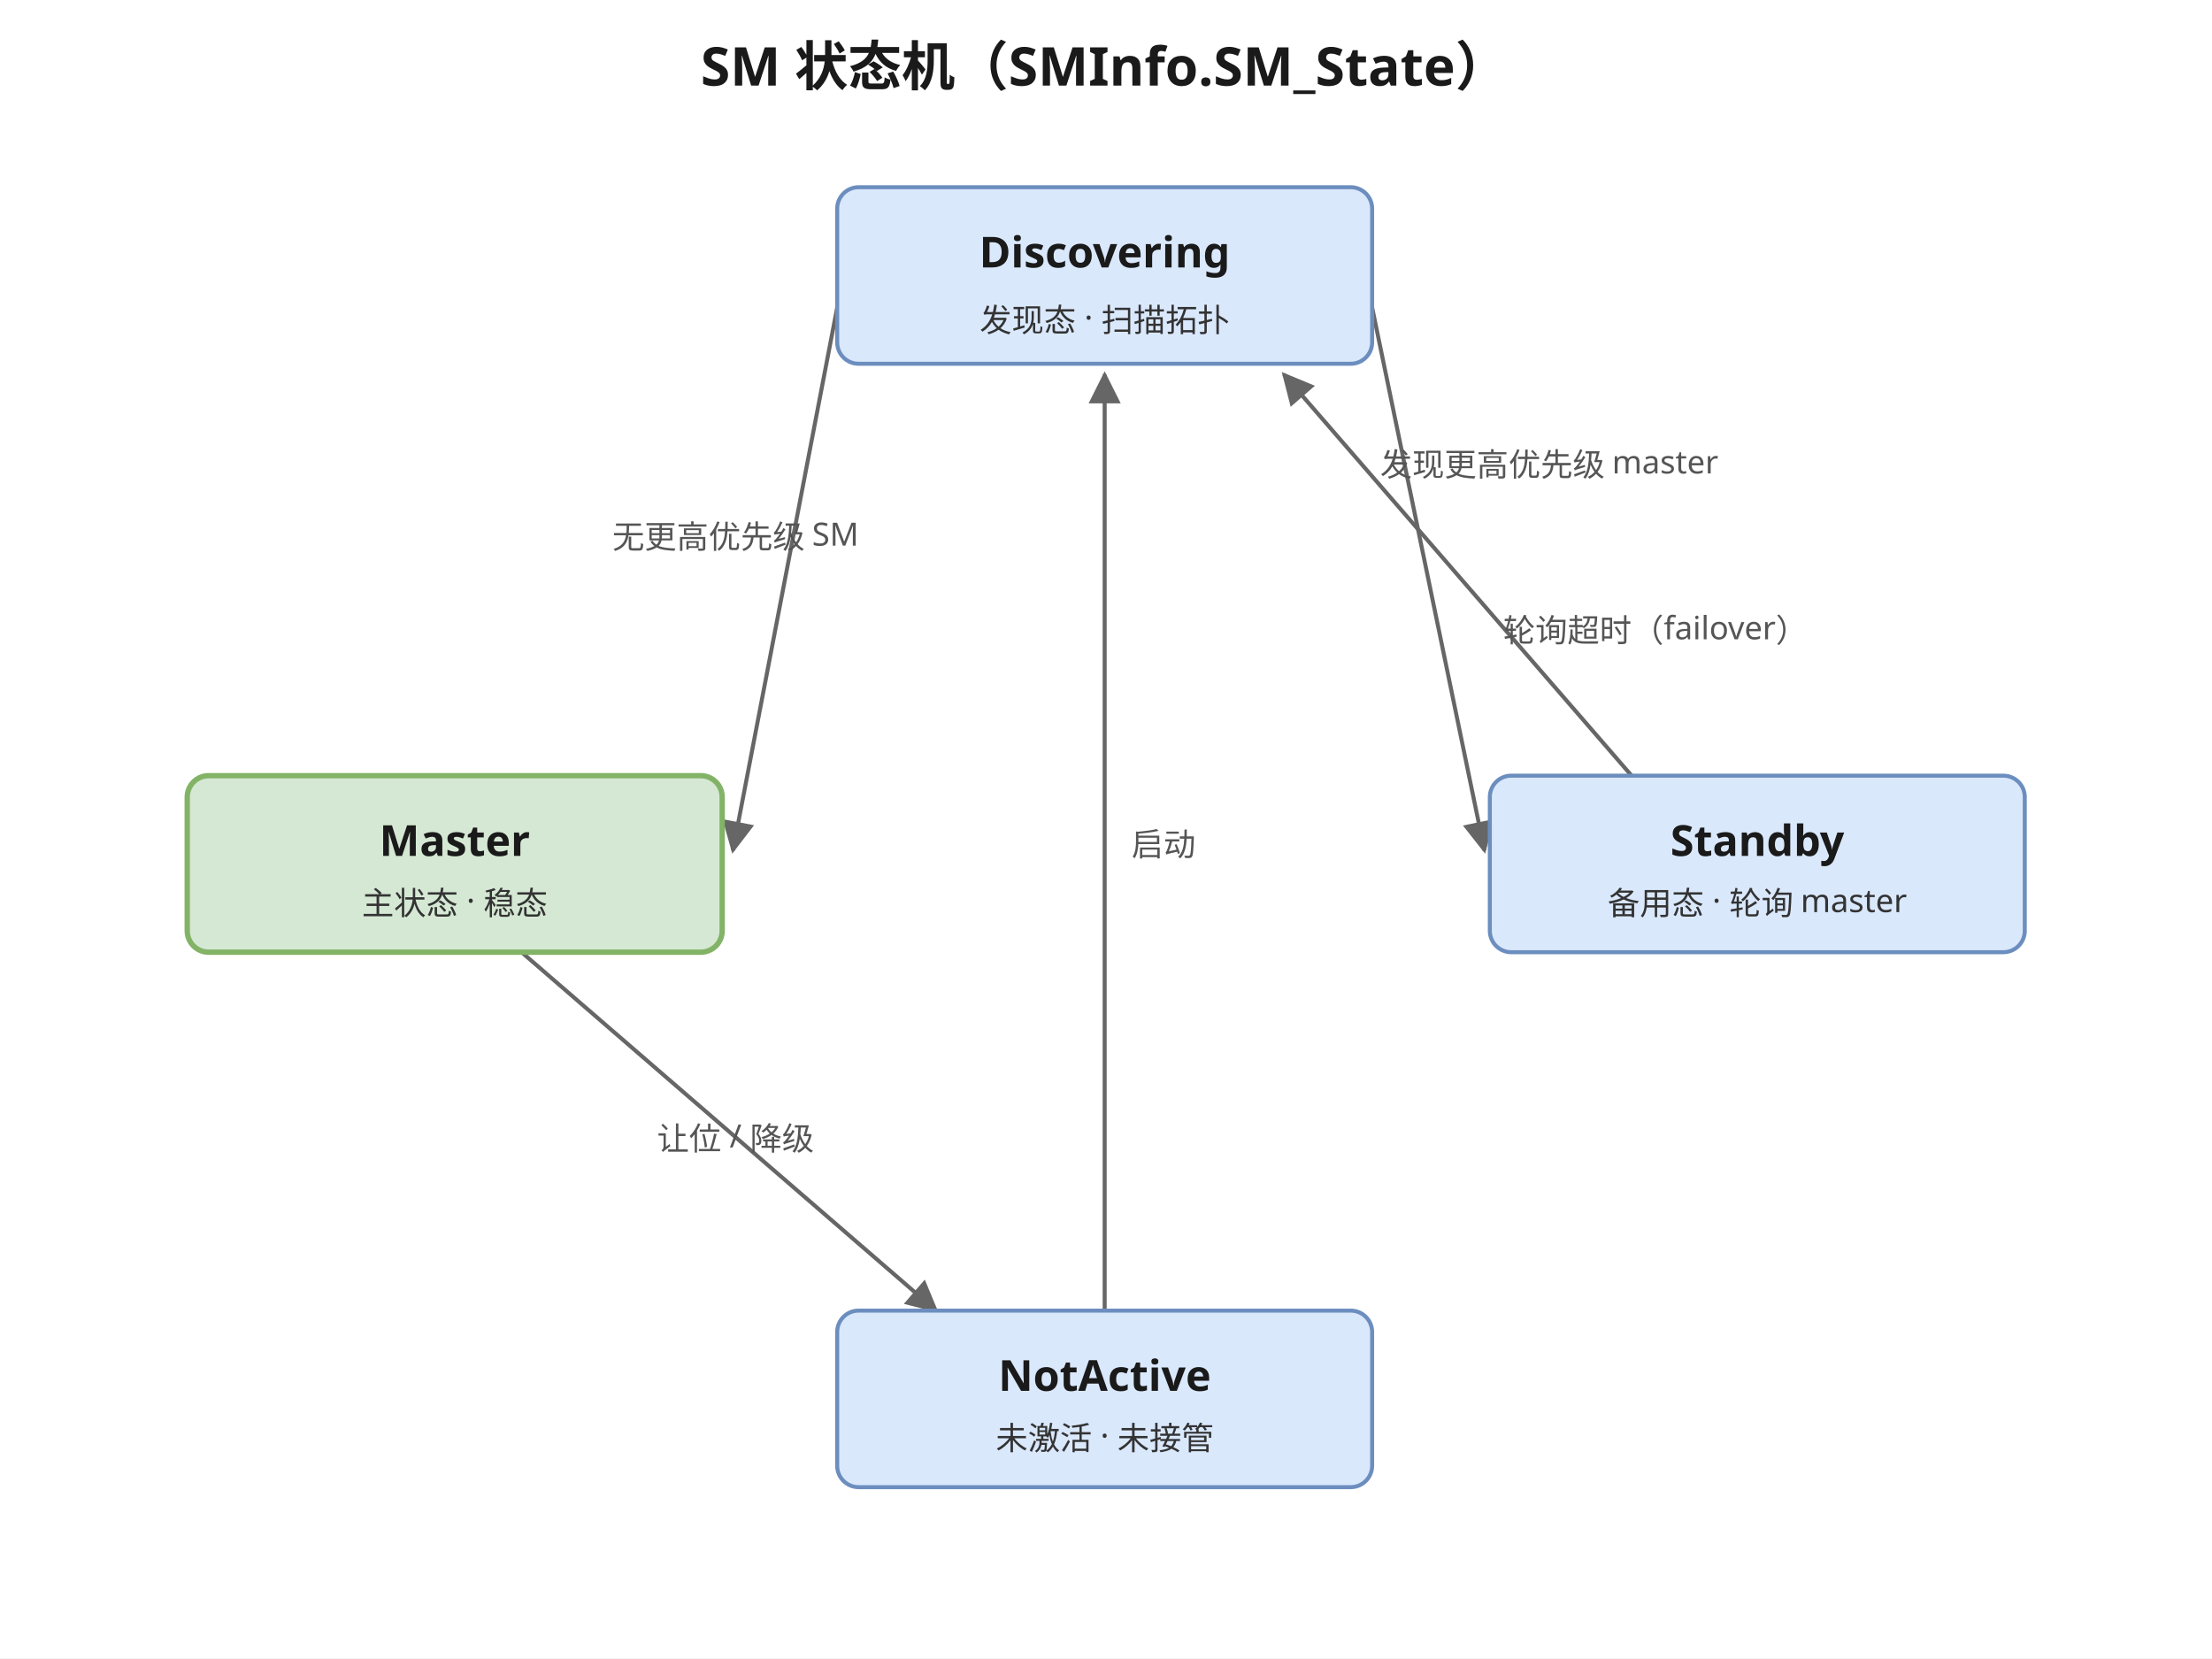
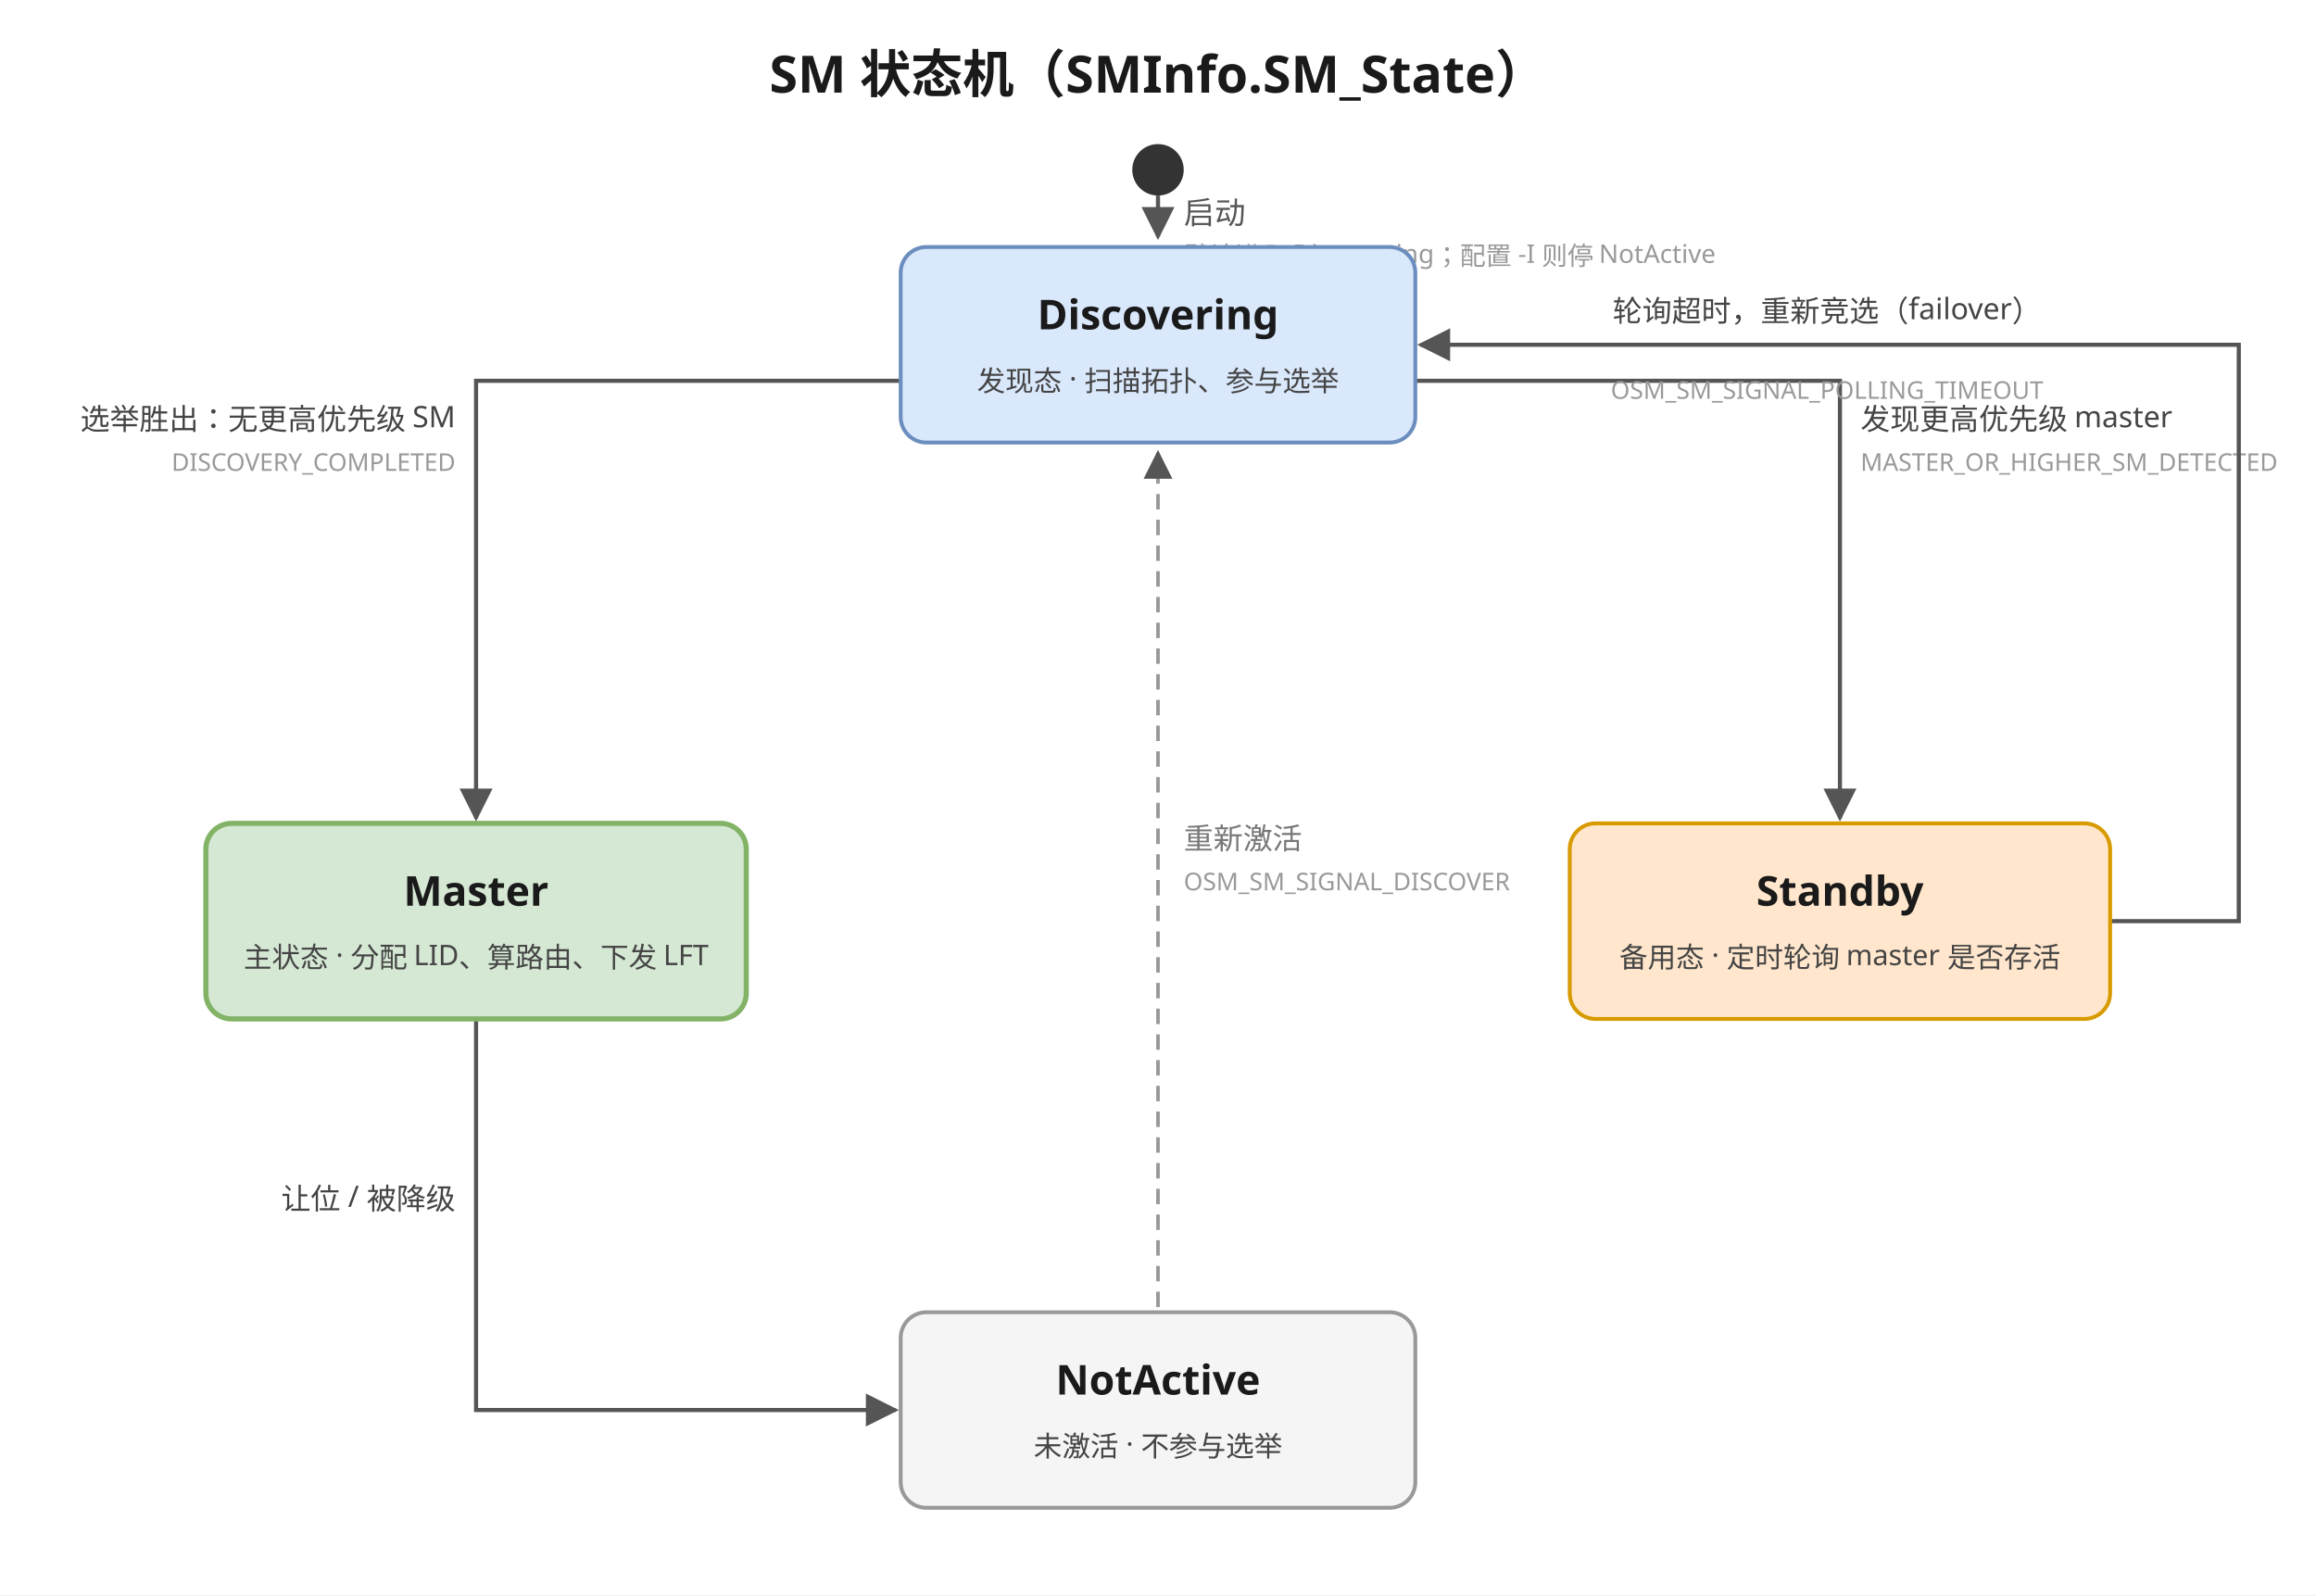
- <svg xmlns="http://www.w3.org/2000/svg" width="827" height="620" viewBox="0 0 827 620" font-family="PingFang SC, Microsoft YaHei, sans-serif">
-   <rect x="0" y="0" width="827" height="620" fill="#ffffff" />
+ <svg xmlns="http://www.w3.org/2000/svg" width="900" height="620" viewBox="0 0 900 620" font-family="PingFang SC, Microsoft YaHei, sans-serif">
+   <rect x="0" y="0" width="900" height="620" fill="#ffffff" />
  <defs>
    <marker id="arrow" viewBox="0 0 10 10" refX="9" refY="5" markerWidth="8" markerHeight="8" orient="auto">
-       <path d="M 0 0 L 10 5 L 0 10 Z" fill="#666666" />
+       <path d="M 0 0 L 10 5 L 0 10 Z" fill="#555555" />
    </marker>
  </defs>
-   <text x="413" y="32" text-anchor="middle" font-size="20" font-weight="bold" fill="#1a1a1a">SM 状态机（SMInfo.SM_State）</text>
-   <line x1="413" y1="490" x2="413" y2="140" stroke="#666666" stroke-width="1.5" marker-end="url(#arrow)" />
-   <text x="423" y="320" font-size="12" fill="#555555">启动</text>
-   <line x1="313" y1="115" x2="274" y2="318" stroke="#666666" stroke-width="1.5" marker-end="url(#arrow)" />
-   <text x="275" y="205" text-anchor="middle" font-size="12" fill="#555555">无更高优先级 SM</text>
-   <line x1="513" y1="115" x2="555" y2="318" stroke="#666666" stroke-width="1.5" marker-end="url(#arrow)" />
-   <text x="516" y="178" font-size="12" fill="#555555">发现更高优先级 master</text>
-   <line x1="610" y1="290" x2="480" y2="140" stroke="#666666" stroke-width="1.5" marker-end="url(#arrow)" />
-   <text x="562" y="240" font-size="12" fill="#555555">轮询超时（failover）</text>
-   <line x1="195" y1="356" x2="350" y2="490" stroke="#666666" stroke-width="1.5" marker-end="url(#arrow)" />
-   <text x="275" y="430" text-anchor="middle" font-size="12" fill="#555555">让位 / 降级</text>
-   <rect x="313" y="70" width="200" height="66" rx="8" ry="8" fill="#dae8fc" stroke="#6c8ebf" stroke-width="1.5" />
-   <text x="413" y="100" text-anchor="middle" font-size="16" font-weight="bold" fill="#1a1a1a">Discovering</text>
-   <text x="413" y="124" text-anchor="middle" font-size="12" fill="#333333">发现态 · 扫描拓扑</text>
-   <rect x="70" y="290" width="200" height="66" rx="8" ry="8" fill="#d5e8d4" stroke="#82b366" stroke-width="2" />
-   <text x="170" y="320" text-anchor="middle" font-size="16" font-weight="bold" fill="#1a1a1a">Master</text>
-   <text x="170" y="342" text-anchor="middle" font-size="12" fill="#333333">主状态 · 稳态</text>
-   <rect x="557" y="290" width="200" height="66" rx="8" ry="8" fill="#dae8fc" stroke="#6c8ebf" stroke-width="1.5" />
-   <text x="657" y="320" text-anchor="middle" font-size="16" font-weight="bold" fill="#1a1a1a">Standby</text>
-   <text x="657" y="342" text-anchor="middle" font-size="12" fill="#333333">备用态 · 轮询 master</text>
-   <rect x="313" y="490" width="200" height="66" rx="8" ry="8" fill="#dae8fc" stroke="#6c8ebf" stroke-width="1.5" />
-   <text x="413" y="520" text-anchor="middle" font-size="16" font-weight="bold" fill="#1a1a1a">NotActive</text>
-   <text x="413" y="542" text-anchor="middle" font-size="12" fill="#333333">未激活 · 未接管</text>
+   <text x="450" y="36" text-anchor="middle" font-size="20" font-weight="bold" fill="#1a1a1a">SM 状态机（SMInfo.SM_State）</text>
+   <circle cx="450" cy="66" r="10" fill="#333333" />
+   <line x1="450" y1="76" x2="450" y2="92" stroke="#555555" stroke-width="1.6" marker-end="url(#arrow)" />
+   <text x="460" y="87" font-size="12" fill="#555555">启动</text>
+   <text x="460" y="103" font-size="10" fill="#999999">默认进入 Discovering；配置 -I 则停 NotActive</text>
+   <polyline points="350,148 185,148 185,318" fill="none" stroke="#555555" stroke-width="1.6" marker-end="url(#arrow)" />
+   <text x="177" y="167" text-anchor="end" font-size="11.5" fill="#444444">选举胜出：无更高优先级 SM</text>
+   <text x="177" y="183" text-anchor="end" font-size="9.5" fill="#999999">DISCOVERY_COMPLETED</text>
+   <polyline points="550,148 715,148 715,318" fill="none" stroke="#555555" stroke-width="1.6" marker-end="url(#arrow)" />
+   <text x="723" y="167" font-size="11.5" fill="#444444">发现更高优先级 master</text>
+   <text x="723" y="183" font-size="9.5" fill="#999999">MASTER_OR_HIGHER_SM_DETECTED</text>
+   <polyline points="820,358 870,358 870,134 552,134" fill="none" stroke="#555555" stroke-width="1.6" marker-end="url(#arrow)" />
+   <text x="710" y="125" text-anchor="middle" font-size="11.5" fill="#444444">轮询超时，重新竞选（failover）</text>
+   <text x="710" y="155" text-anchor="middle" font-size="9.5" fill="#999999">OSM_SM_SIGNAL_POLLING_TIMEOUT</text>
+   <polyline points="185,396 185,548 348,548" fill="none" stroke="#555555" stroke-width="1.6" marker-end="url(#arrow)" />
+   <text x="177" y="470" text-anchor="end" font-size="11.5" fill="#444444">让位 / 被降级</text>
+   <line x1="450" y1="508" x2="450" y2="176" stroke="#999999" stroke-width="1.4" stroke-dasharray="6 4" marker-end="url(#arrow)" />
+   <text x="460" y="330" font-size="11.5" fill="#777777">重新激活</text>
+   <text x="460" y="346" font-size="9.5" fill="#999999">OSM_SM_SIGNAL_DISCOVER</text>
+   <rect x="350" y="96" width="200" height="76" rx="10" ry="10" fill="#dae8fc" stroke="#6c8ebf" stroke-width="1.5" />
+   <text x="450" y="128" text-anchor="middle" font-size="16" font-weight="bold" fill="#1a1a1a">Discovering</text>
+   <text x="450" y="152" text-anchor="middle" font-size="11" fill="#444444">发现态 · 扫描拓扑、参与选举</text>
+   <rect x="80" y="320" width="210" height="76" rx="10" ry="10" fill="#d5e8d4" stroke="#82b366" stroke-width="2" />
+   <text x="185" y="352" text-anchor="middle" font-size="16" font-weight="bold" fill="#1a1a1a">Master</text>
+   <text x="185" y="376" text-anchor="middle" font-size="11" fill="#444444">主状态 · 分配 LID、算路由、下发 LFT</text>
+   <rect x="610" y="320" width="210" height="76" rx="10" ry="10" fill="#ffe6cc" stroke="#d79b00" stroke-width="1.5" />
+   <text x="715" y="352" text-anchor="middle" font-size="16" font-weight="bold" fill="#1a1a1a">Standby</text>
+   <text x="715" y="376" text-anchor="middle" font-size="11" fill="#444444">备用态 · 定时轮询 master 是否存活</text>
+   <rect x="350" y="510" width="200" height="76" rx="10" ry="10" fill="#f5f5f5" stroke="#999999" stroke-width="1.5" />
+   <text x="450" y="542" text-anchor="middle" font-size="16" font-weight="bold" fill="#1a1a1a">NotActive</text>
+   <text x="450" y="566" text-anchor="middle" font-size="11" fill="#444444">未激活 · 不参与选举</text>
</svg>
